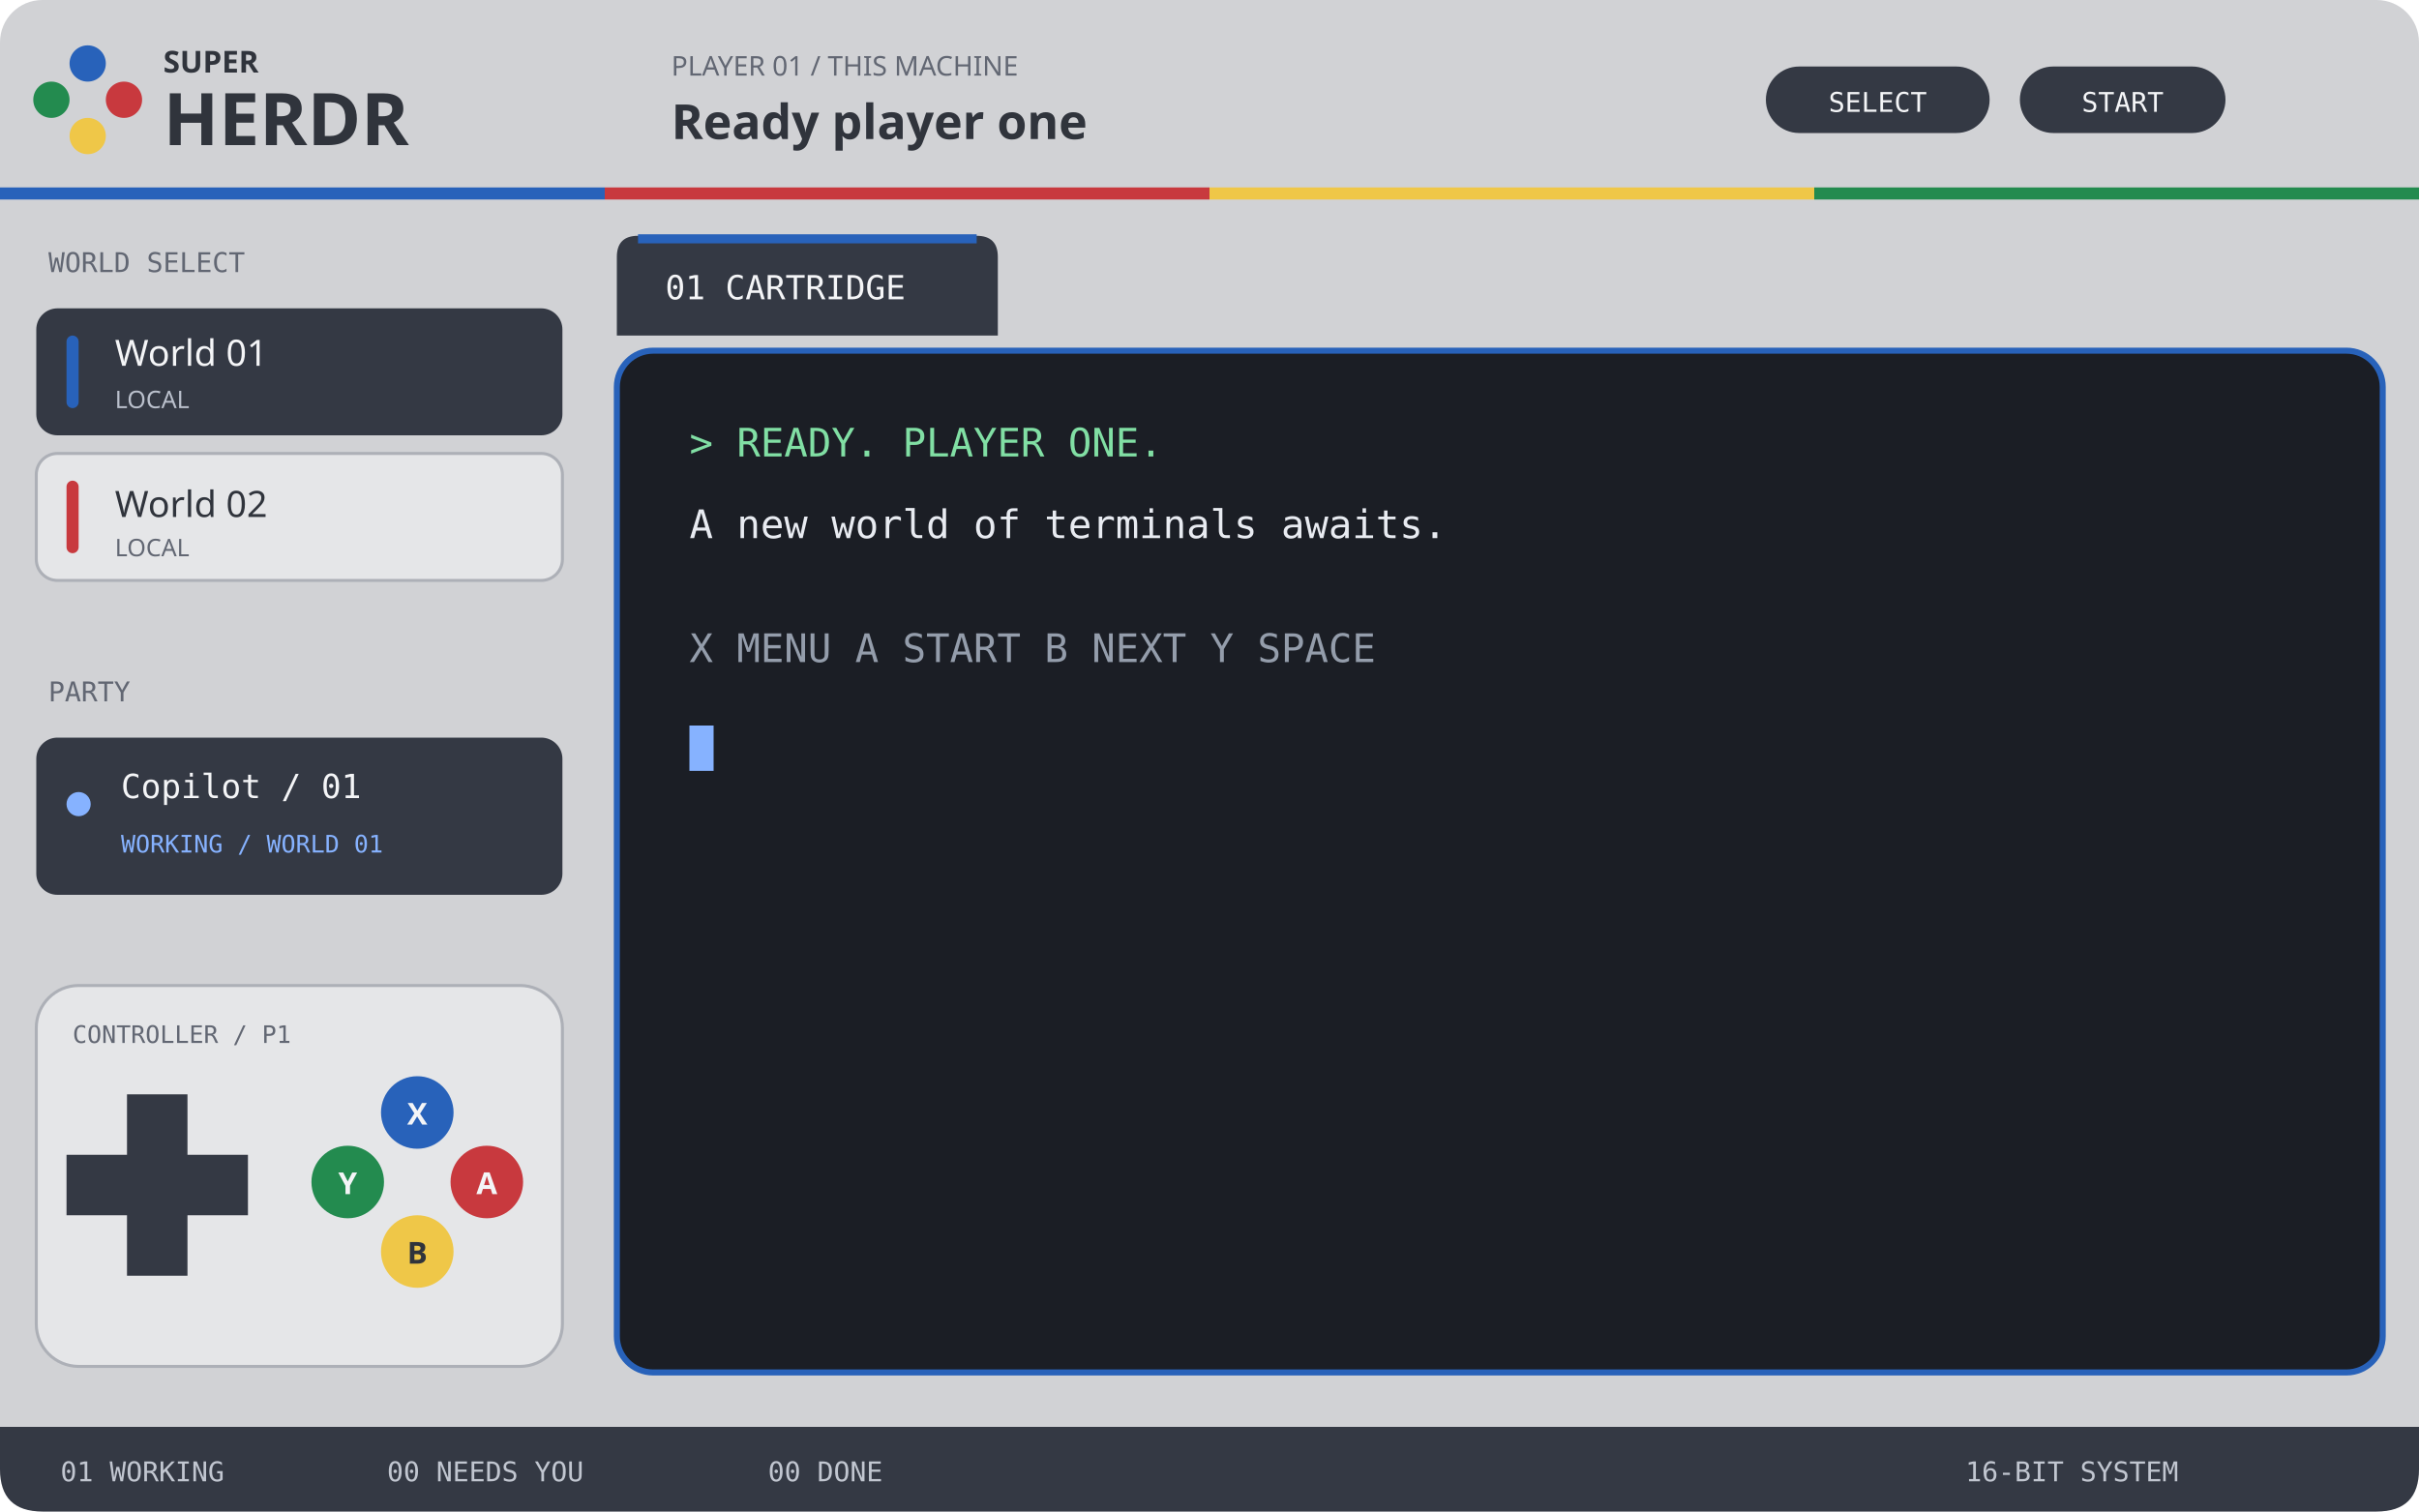
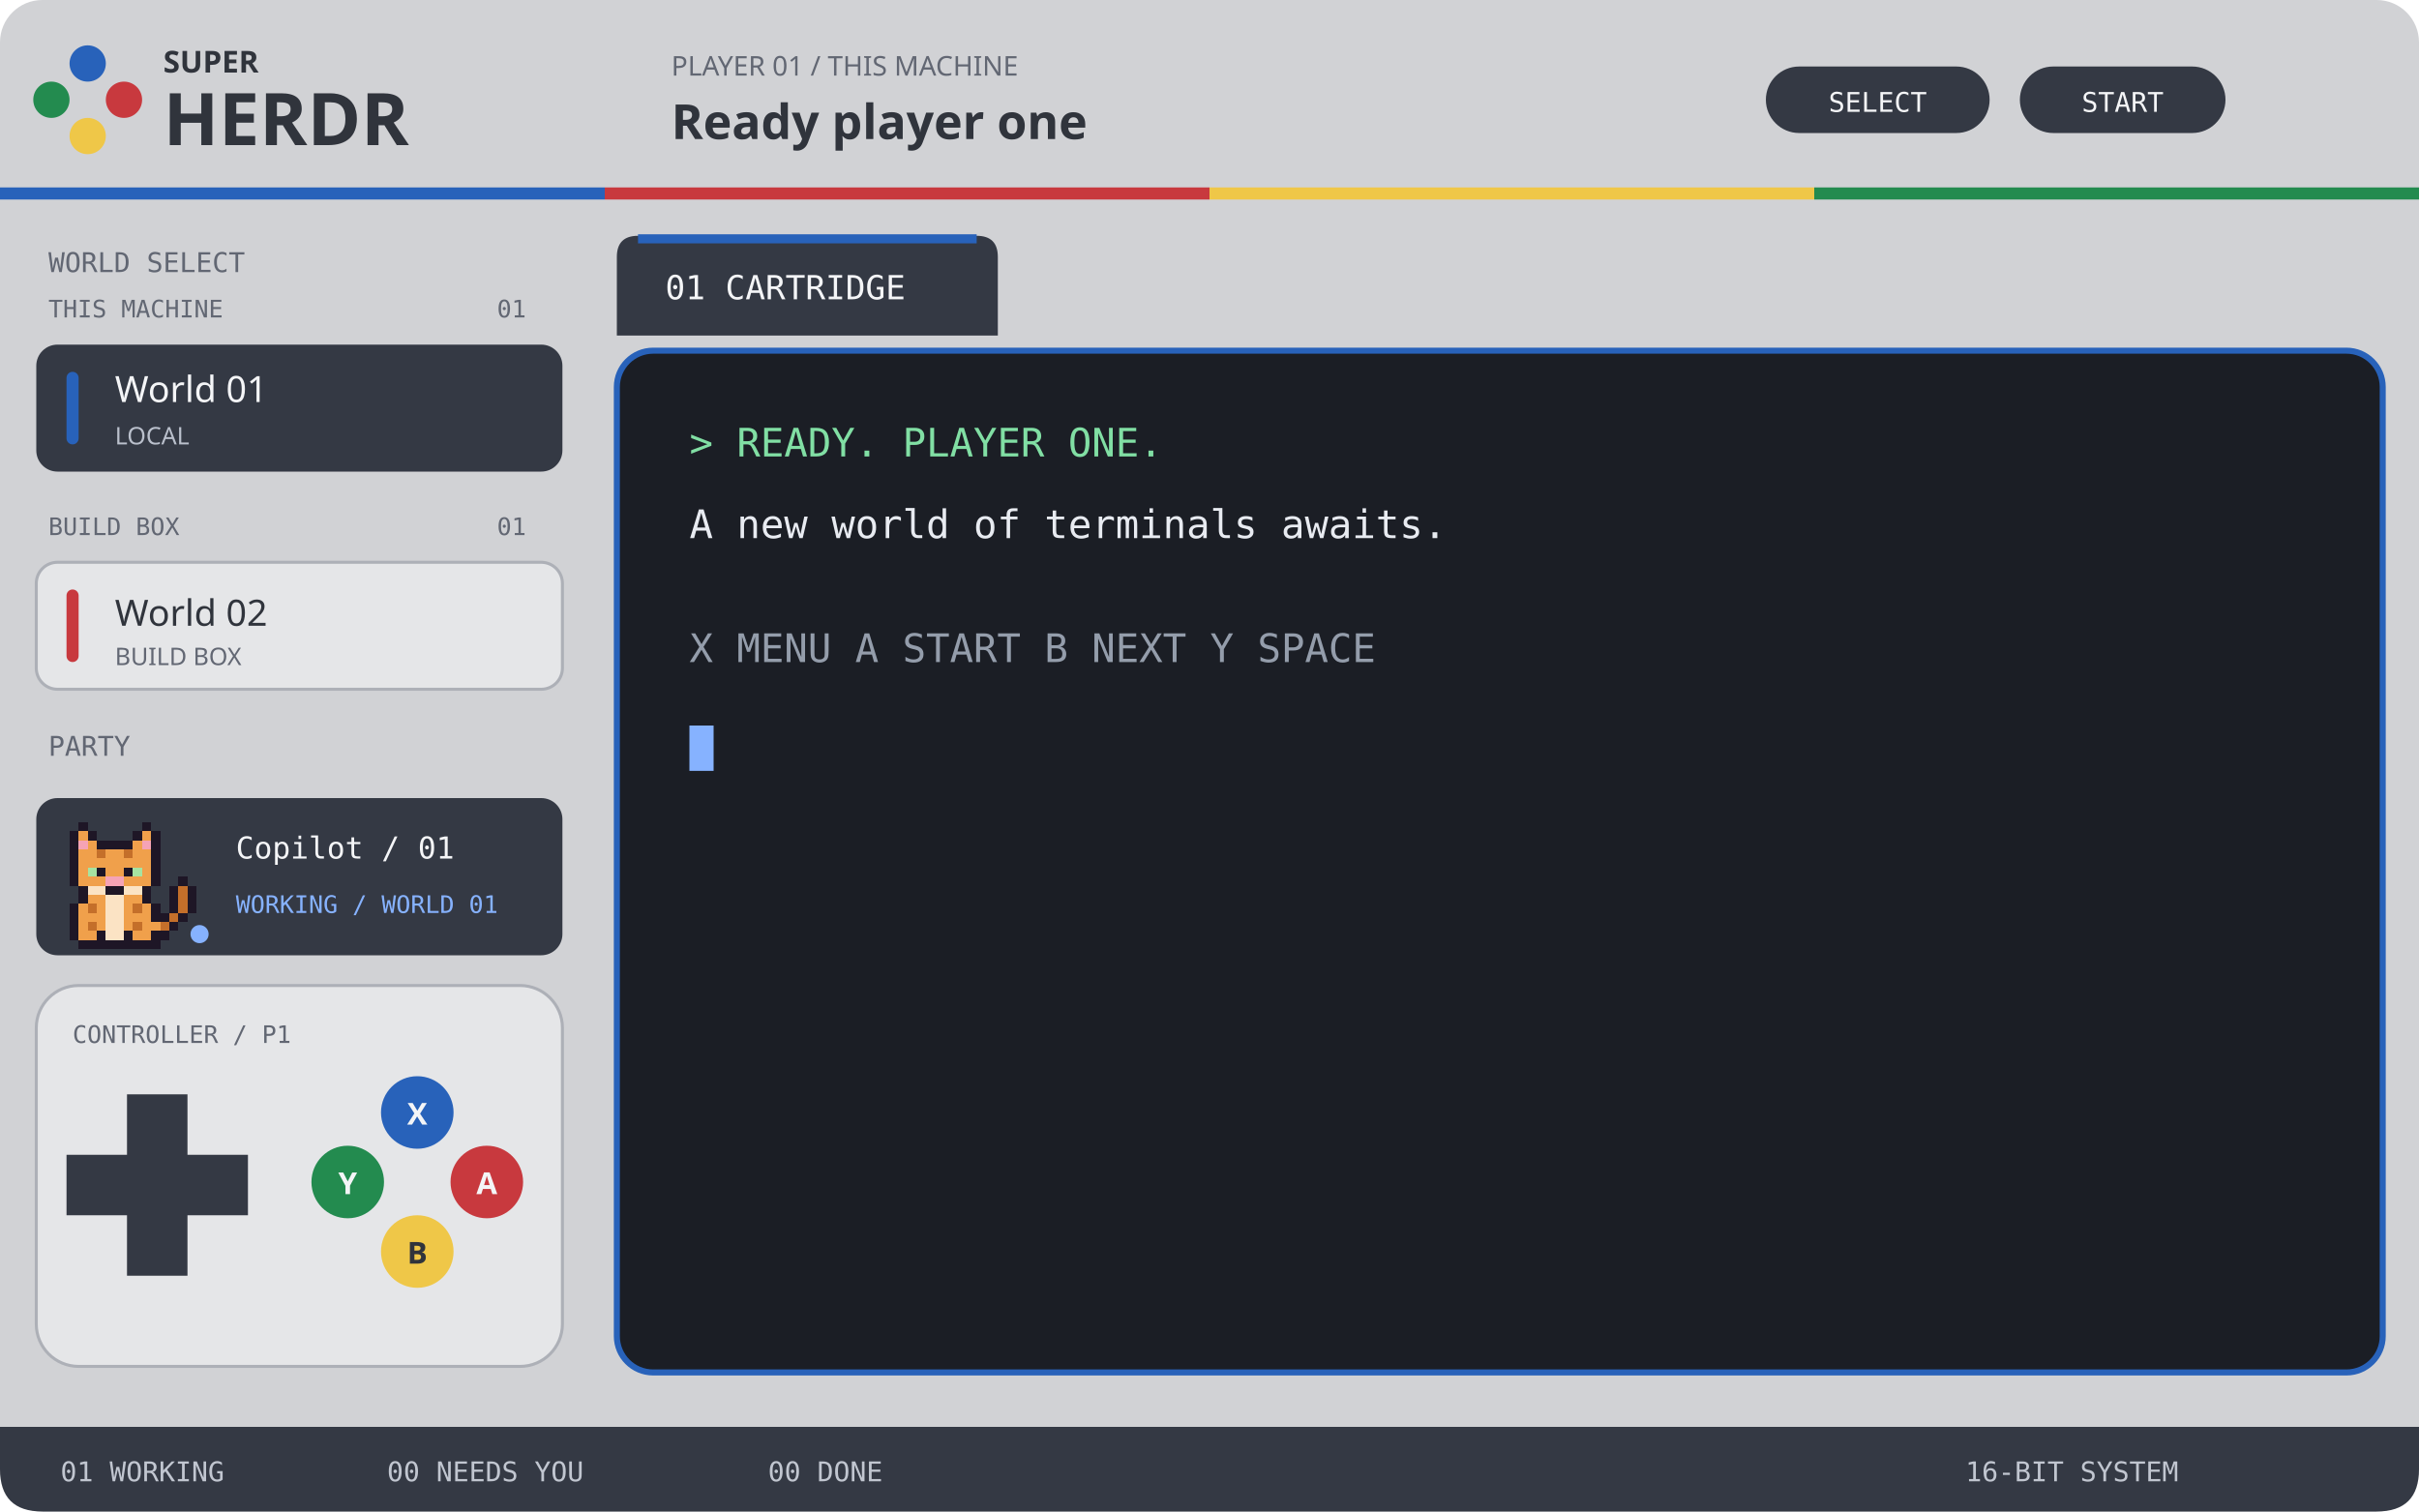
<svg xmlns="http://www.w3.org/2000/svg" width="800" height="500" viewBox="0 0 800 500">
  <rect width="800" height="500" rx="14" fill="#d1d2d5" />
  <g font-family="sans-serif" fill="#30343c">
    <text x="54" y="24" font-size="10" font-weight="700">SUPER</text>
    <text x="54" y="48" font-size="24" font-weight="700">HERDR</text>
    <text x="222" y="25" font-size="9" fill="#626773">PLAYER 01 / THIS MACHINE</text>
    <text x="222" y="46" font-size="16" font-weight="700">Ready player one</text>
  </g>
  <circle cx="29" cy="21" r="6" fill="#2862ba" />
  <circle cx="41" cy="33" r="6" fill="#c8393e" />
  <circle cx="29" cy="45" r="6" fill="#efc748" />
  <circle cx="17" cy="33" r="6" fill="#238b4f" />
  <rect x="584" y="22" width="74" height="22" rx="11" fill="#343944" />
  <rect x="668" y="22" width="68" height="22" rx="11" fill="#343944" />
  <g font-family="monospace" font-size="9" fill="#f4f5f7" text-anchor="middle">
    <text x="621" y="37">SELECT</text>
    <text x="702" y="37">START</text>
  </g>
  <path d="M0 64h200" stroke="#2862ba" stroke-width="4" />
  <path d="M200 64h200" stroke="#c8393e" stroke-width="4" />
  <path d="M400 64h200" stroke="#efc748" stroke-width="4" />
  <path d="M600 64h200" stroke="#238b4f" stroke-width="4" />
  <g font-family="monospace" font-size="9" fill="#626773">
    <text x="16" y="90">WORLD SELECT</text>
-     <text x="16" y="232">PARTY</text>
+     <text x="16" y="250">PARTY</text>
  </g>
-   <rect x="12" y="102" width="174" height="42" rx="7" fill="#343944" />
-   <rect x="12" y="150" width="174" height="42" rx="7" fill="#e5e6e8" stroke="#adb0b7" />
-   <rect x="22" y="111" width="4" height="24" rx="2" fill="#2862ba" />
-   <rect x="22" y="159" width="4" height="24" rx="2" fill="#c8393e" />
+   <g font-family="monospace" font-size="8" fill="#626773">
+     <text x="16" y="105">THIS MACHINE</text>
+     <text x="174" y="105" text-anchor="end">01</text>
+     <text x="16" y="177">BUILD BOX</text>
+     <text x="174" y="177" text-anchor="end">01</text>
+   </g>
+   <rect x="12" y="114" width="174" height="42" rx="7" fill="#343944" />
+   <rect x="12" y="186" width="174" height="42" rx="7" fill="#e5e6e8" stroke="#adb0b7" />
+   <rect x="22" y="123" width="4" height="24" rx="2" fill="#2862ba" />
+   <rect x="22" y="195" width="4" height="24" rx="2" fill="#c8393e" />
  <g font-family="sans-serif" font-size="12">
-     <text x="38" y="121" fill="#f4f5f7">World 01</text>
-     <text x="38" y="135" fill="#bac0cc" font-size="8">LOCAL</text>
-     <text x="38" y="171" fill="#30343c">World 02</text>
-     <text x="38" y="184" fill="#626773" font-size="8">LOCAL</text>
+     <text x="38" y="133" fill="#f4f5f7">World 01</text>
+     <text x="38" y="147" fill="#bac0cc" font-size="8">LOCAL</text>
+     <text x="38" y="207" fill="#30343c">World 02</text>
+     <text x="38" y="220" fill="#626773" font-size="8">BUILD BOX</text>
  </g>
-   <rect x="12" y="244" width="174" height="52" rx="7" fill="#343944" />
-   <circle cx="26" cy="266" r="4" fill="#86b2ff" />
+   <rect x="12" y="264" width="174" height="52" rx="7" fill="#343944" />
+   <g transform="translate(20 266) scale(3)" shape-rendering="crispEdges">
+     <path fill="#1e1626" d="M2 2h1v1h-1zM9 2h1v1h-1zM1 3h1v1h-1zM3 3h1v1h-1zM8 3h1v1h-1zM10 3h1v1h-1zM1 4h1v1h-1zM4 4h4v1h-4zM10 4h1v1h-1zM1 5h1v1h-1zM10 5h1v1h-1zM1 6h1v1h-1zM10 6h1v1h-1zM1 7h1v1h-1zM4 7h1v1h-1zM7 7h1v1h-1zM10 7h1v1h-1zM1 8h1v1h-1zM10 8h1v1h-1zM13 8h1v1h-1zM2 9h1v1h-1zM5 9h2v1h-2zM9 9h1v1h-1zM12 9h1v1h-1zM14 9h1v1h-1zM2 10h1v1h-1zM9 10h1v1h-1zM12 10h1v1h-1zM14 10h1v1h-1zM1 11h1v1h-1zM10 11h1v1h-1zM12 11h1v1h-1zM14 11h1v1h-1zM1 12h1v1h-1zM10 12h2v1h-2zM13 12h1v1h-1zM1 13h1v1h-1zM12 13h1v1h-1zM1 14h1v1h-1zM4 14h1v1h-1zM7 14h1v1h-1zM10 14h2v1h-2zM2 15h9v1h-9z" />
+     <path fill="#a6e3a1" d="M3 7h1v1h-1zM8 7h1v1h-1z" />
+     <path fill="#c46f2a" d="M4 5h1v1h-1zM7 5h1v1h-1zM13 9h1v1h-1zM13 10h1v1h-1zM3 11h1v1h-1zM8 11h1v1h-1zM13 11h1v1h-1zM12 12h1v1h-1zM3 13h1v1h-1zM8 13h1v1h-1zM11 13h1v1h-1z" />
+     <path fill="#f0a04b" d="M2 3h1v1h-1zM9 3h1v1h-1zM3 4h1v1h-1zM8 4h1v1h-1zM2 5h2v1h-2zM5 5h2v1h-2zM8 5h2v1h-2zM2 6h8v1h-8zM2 7h1v1h-1zM5 7h2v1h-2zM9 7h1v1h-1zM2 8h3v1h-3zM7 8h3v1h-3zM3 10h2v1h-2zM7 10h2v1h-2zM2 11h1v1h-1zM4 11h1v1h-1zM7 11h1v1h-1zM9 11h1v1h-1zM2 12h3v1h-3zM7 12h3v1h-3zM2 13h1v1h-1zM4 13h1v1h-1zM7 13h1v1h-1zM9 13h2v1h-2zM2 14h2v1h-2zM8 14h2v1h-2z" />
+     <path fill="#f5a3b5" d="M2 4h1v1h-1zM9 4h1v1h-1zM5 8h2v1h-2z" />
+     <path fill="#fbe3c4" d="M3 9h2v1h-2zM7 9h2v1h-2zM5 10h2v1h-2zM5 11h2v1h-2zM5 12h2v1h-2zM5 13h2v1h-2zM5 14h2v1h-2z" />
+   </g>
+   <circle cx="66" cy="309" r="3" fill="#86b2ff" />
  <g font-family="monospace" fill="#f4f5f7">
-     <text x="40" y="264" font-size="11">Copilot / 01</text>
-     <text x="40" y="282" font-size="8" fill="#86b2ff">WORKING / WORLD 01</text>
+     <text x="78" y="284" font-size="10">Copilot / 01</text>
+     <text x="78" y="302" font-size="8" fill="#86b2ff">WORKING / WORLD 01</text>
  </g>
  <rect x="12" y="326" width="174" height="126" rx="14" fill="#e5e6e8" stroke="#adb0b7" />
  <text x="24" y="345" font-family="monospace" font-size="8" fill="#626773">CONTROLLER / P1</text>
  <path d="M42 362h20v20h20v20H62v20H42v-20H22v-20h20z" fill="#343944" />
  <circle cx="138" cy="368" r="12" fill="#2862ba" />
  <circle cx="161" cy="391" r="12" fill="#c8393e" />
  <circle cx="138" cy="414" r="12" fill="#efc748" />
  <circle cx="115" cy="391" r="12" fill="#238b4f" />
  <g font-family="sans-serif" font-weight="700" font-size="10" text-anchor="middle" fill="#f4f5f7">
    <text x="138" y="372">X</text>
    <text x="161" y="395">A</text>
    <text x="138" y="418" fill="#30343c">B</text>
    <text x="115" y="395">Y</text>
  </g>
  <path d="M204 111v-26q0-7 7-7h112q7 0 7 7v26" fill="#343944" />
  <path d="M211 79h112" stroke="#2862ba" stroke-width="3" />
  <text x="220" y="99" font-family="monospace" font-size="11" fill="#f4f5f7">01 CARTRIDGE</text>
  <rect x="204" y="116" width="584" height="338" rx="12" fill="#1b1e25" stroke="#2862ba" stroke-width="2" />
  <g font-family="monospace" font-size="13">
    <text x="228" y="151" fill="#81dfa4">&gt; READY. PLAYER ONE.</text>
    <text x="228" y="178" fill="#e8ebf1">A new world of terminals awaits.</text>
    <text x="228" y="219" fill="#949dab">X MENU   A START   B NEXT   Y SPACE</text>
    <rect x="228" y="240" width="8" height="15" fill="#86b2ff" />
  </g>
  <path d="M0 472h800v14q0 14-14 14H14q-14 0-14-14z" fill="#343944" />
  <g font-family="monospace" font-size="9" fill="#c1c6d0">
    <text x="20" y="490">01 WORKING</text>
    <text x="128" y="490">00 NEEDS YOU</text>
    <text x="254" y="490">00 DONE</text>
    <text x="650" y="490">16-BIT SYSTEM</text>
  </g>
</svg>
